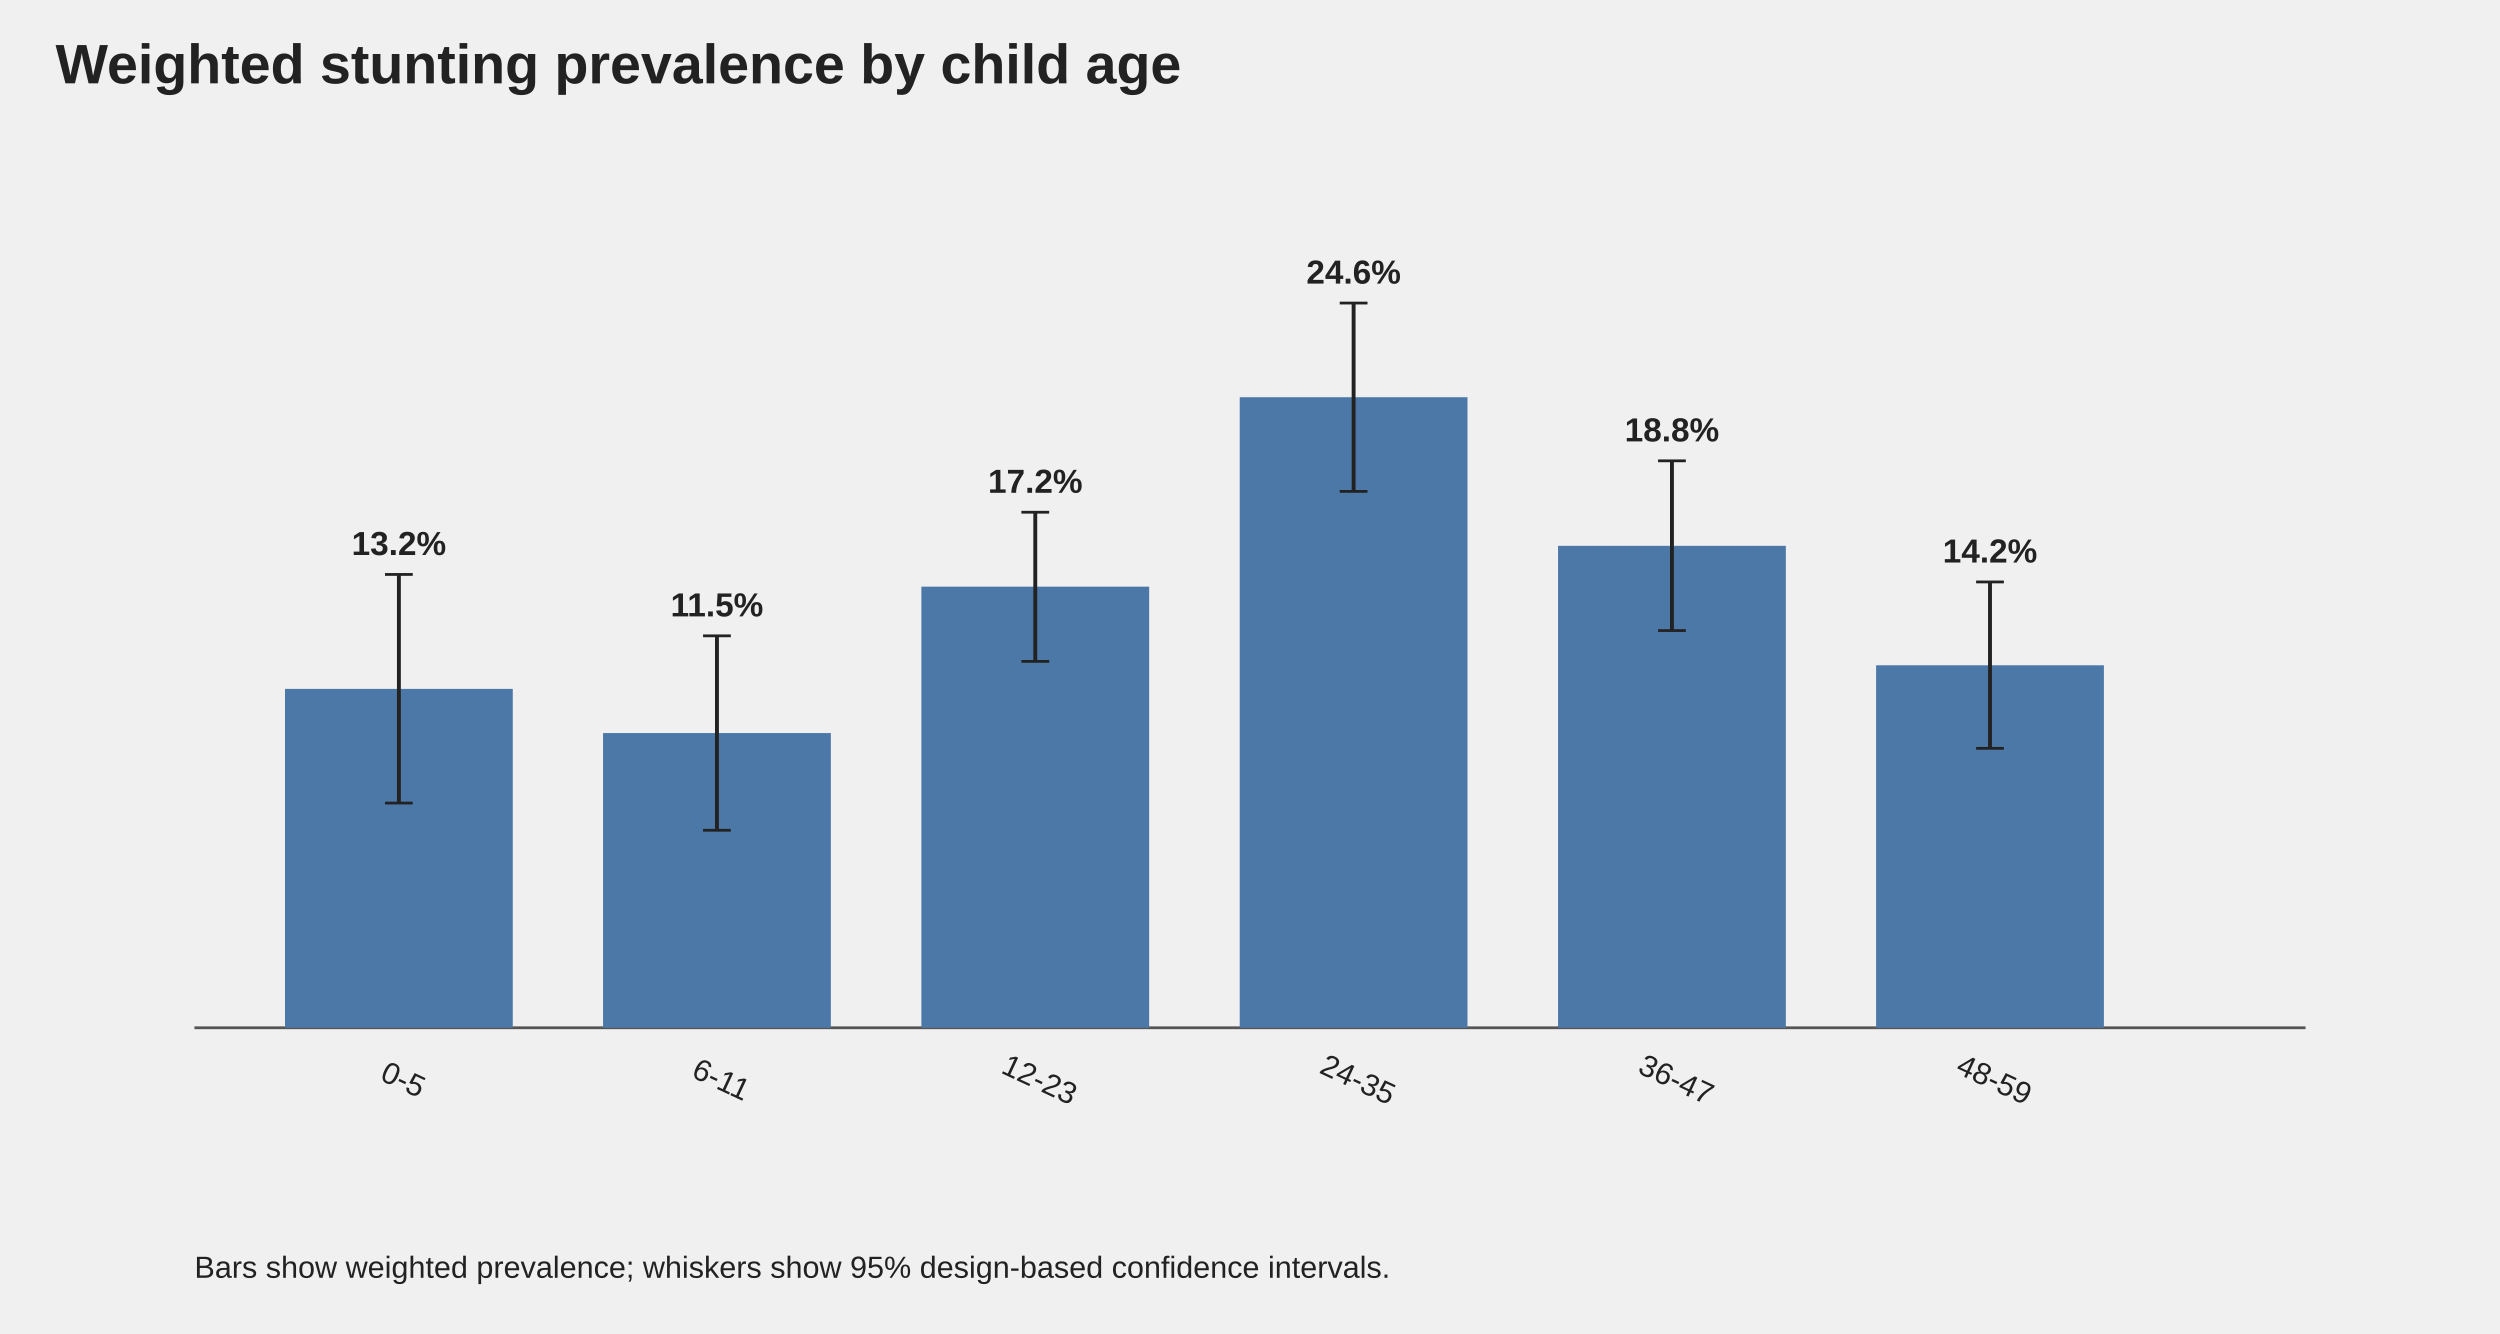
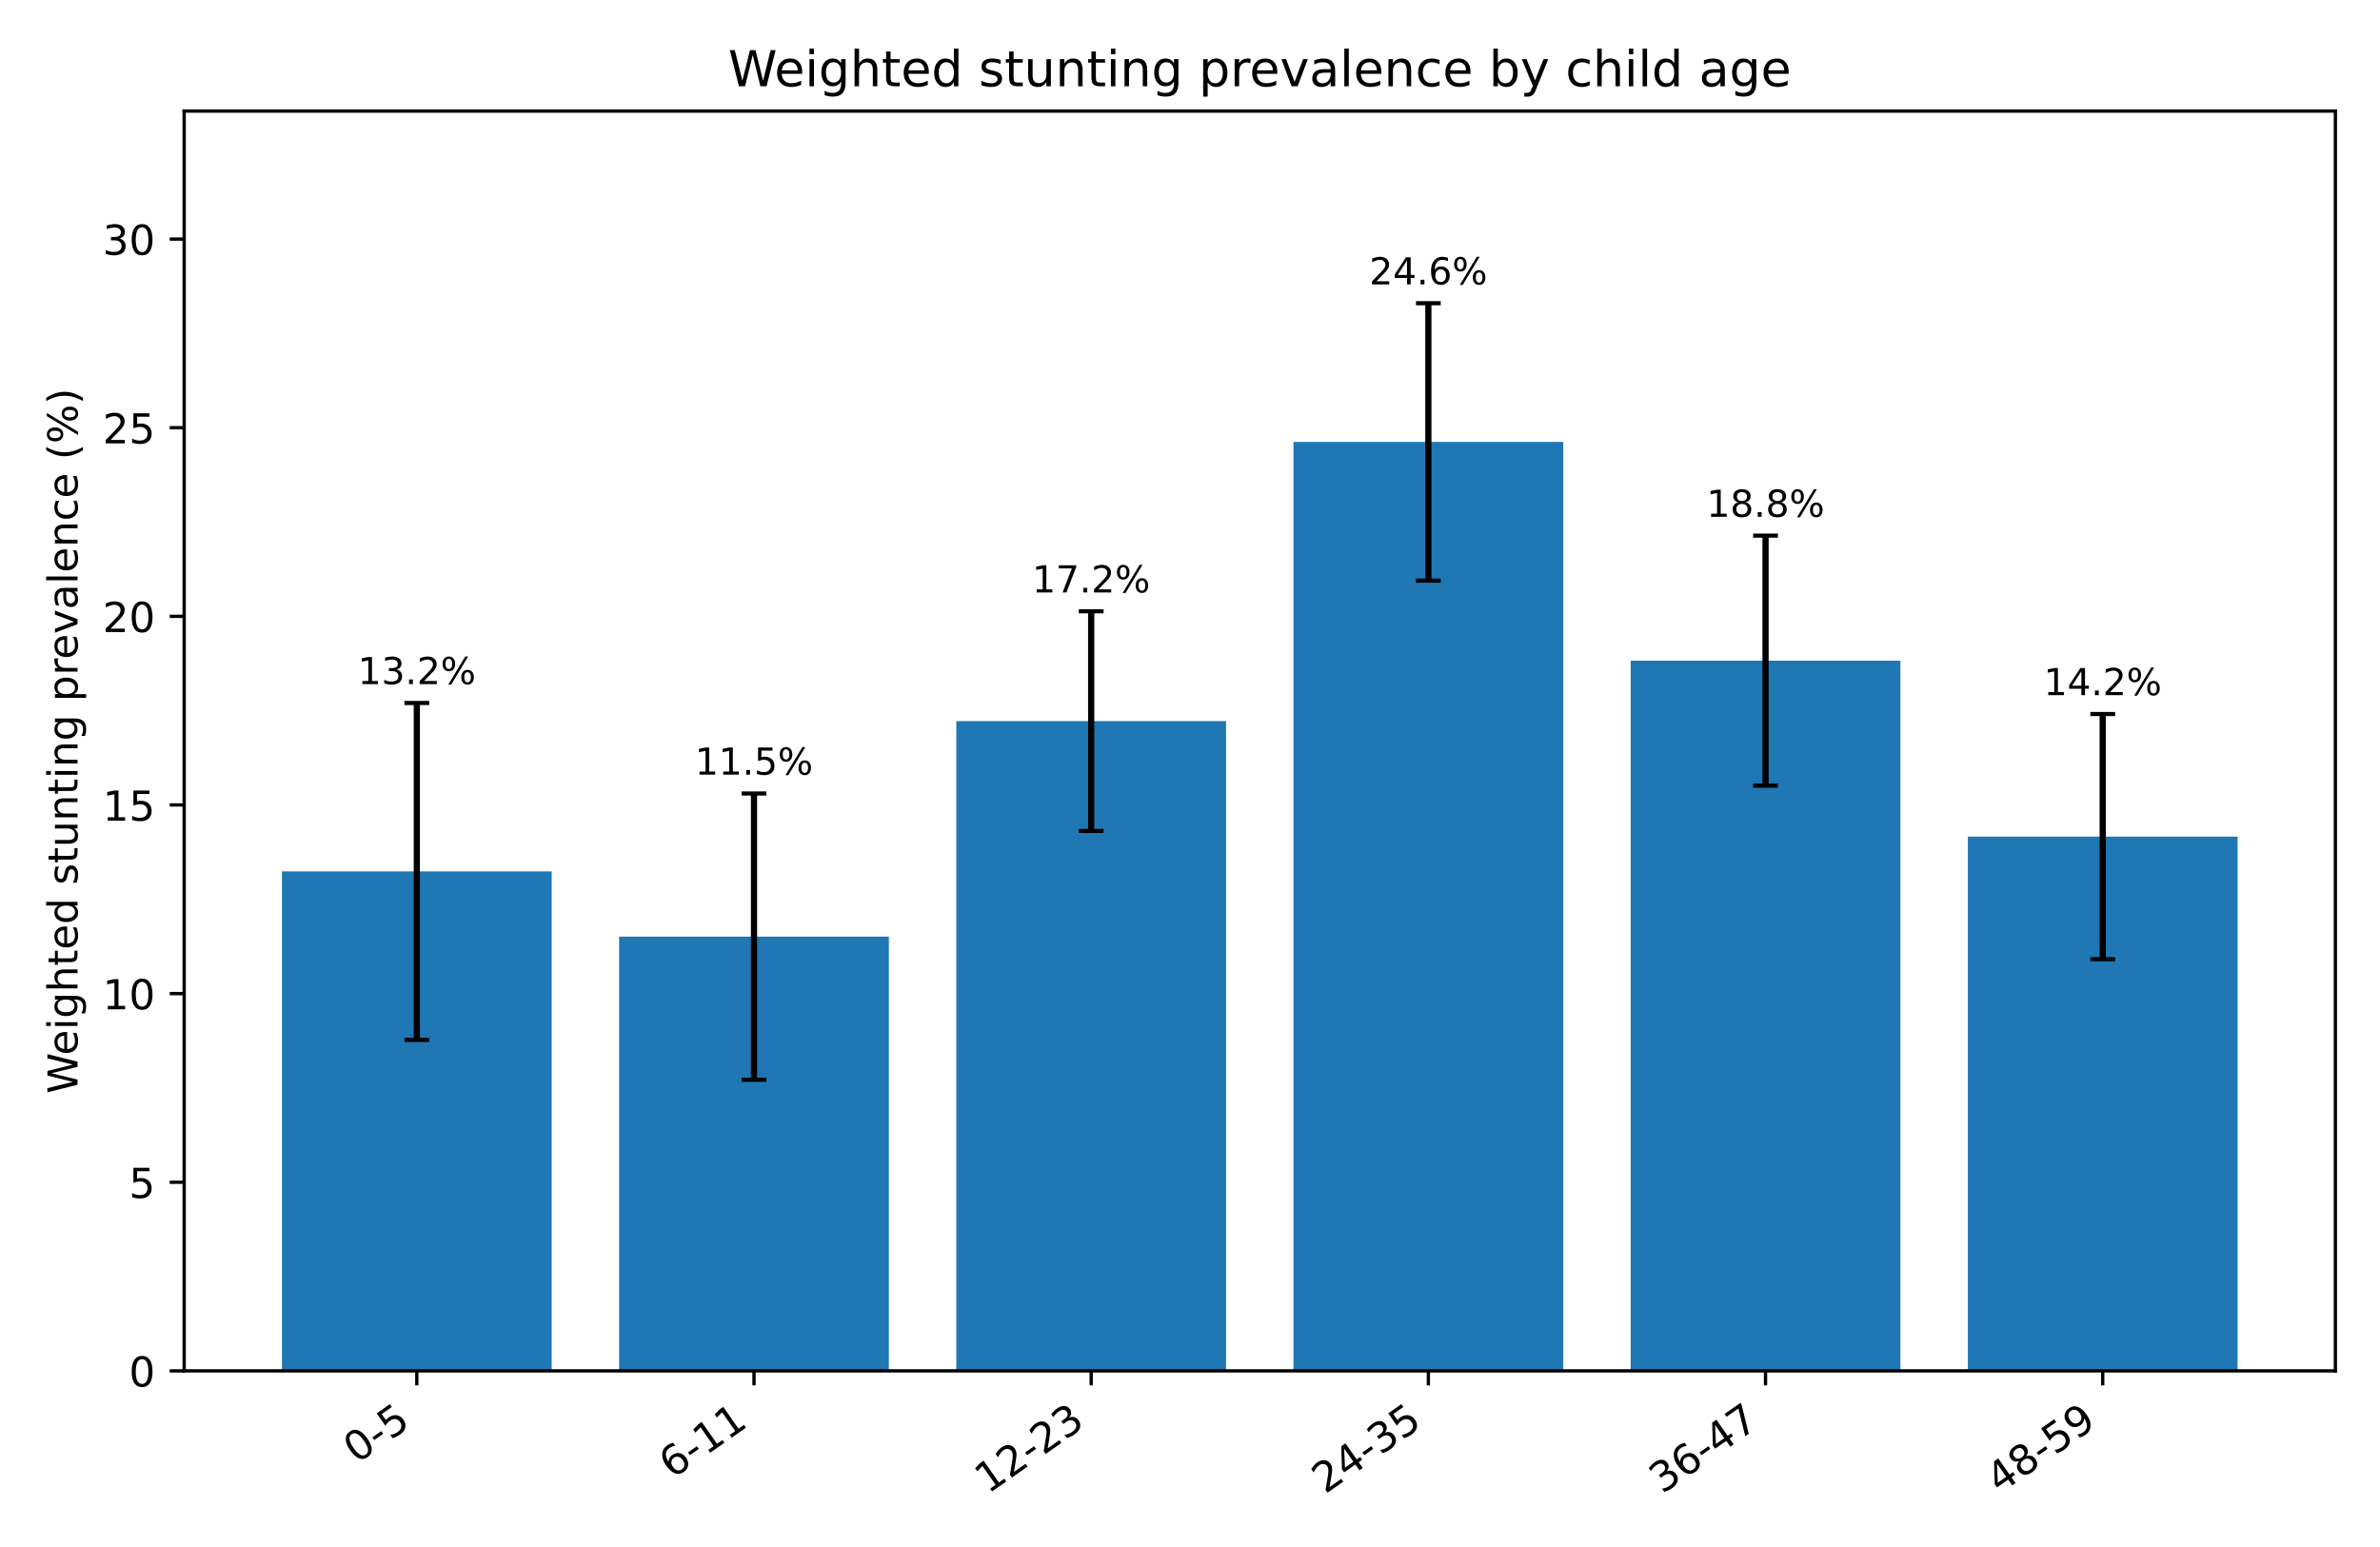
- <svg xmlns="http://www.w3.org/2000/svg" width="900" height="480" viewBox="0 0 900 480">
-   <style>text{font-family:Arial,sans-serif;fill:#222}.t{font-size:20px;font-weight:700}.l{font-size:11px}.v{font-size:12px;font-weight:600}</style>
-   <text x="20" y="30" class="t">Weighted stunting prevalence by child age</text>
-   <line x1="70" y1="370" x2="830" y2="370" stroke="#555" />
-   <rect x="102.6" y="248.0" width="82.0" height="122.0" fill="#4C78A8" />
-   <line x1="143.6" y1="289.1" x2="143.6" y2="206.8" stroke="#222" stroke-width="1.4" />
-   <line x1="138.6" y1="289.1" x2="148.6" y2="289.1" stroke="#222" />
-   <line x1="138.6" y1="206.8" x2="148.6" y2="206.8" stroke="#222" />
-   <text x="143.6" y="199.8" text-anchor="middle" class="v">13.2%</text>
-   <text x="143.6" y="392" text-anchor="middle" class="l" transform="rotate(25 143.6 392)">0-5</text>
-   <rect x="217.1" y="263.9" width="82.0" height="106.1" fill="#4C78A8" />
-   <line x1="258.1" y1="298.9" x2="258.1" y2="228.9" stroke="#222" stroke-width="1.4" />
-   <line x1="253.1" y1="298.9" x2="263.1" y2="298.9" stroke="#222" />
-   <line x1="253.1" y1="228.9" x2="263.1" y2="228.9" stroke="#222" />
-   <text x="258.1" y="221.9" text-anchor="middle" class="v">11.5%</text>
-   <text x="258.1" y="392" text-anchor="middle" class="l" transform="rotate(25 258.1 392)">6-11</text>
-   <rect x="331.7" y="211.2" width="82.0" height="158.8" fill="#4C78A8" />
-   <line x1="372.7" y1="238.1" x2="372.7" y2="184.4" stroke="#222" stroke-width="1.4" />
-   <line x1="367.7" y1="238.1" x2="377.7" y2="238.1" stroke="#222" />
-   <line x1="367.7" y1="184.4" x2="377.7" y2="184.4" stroke="#222" />
-   <text x="372.7" y="177.4" text-anchor="middle" class="v">17.2%</text>
-   <text x="372.7" y="392" text-anchor="middle" class="l" transform="rotate(25 372.7 392)">12-23</text>
-   <rect x="446.3" y="143.0" width="82.0" height="227.0" fill="#4C78A8" />
-   <line x1="487.3" y1="176.9" x2="487.3" y2="109.1" stroke="#222" stroke-width="1.4" />
-   <line x1="482.3" y1="176.9" x2="492.3" y2="176.9" stroke="#222" />
-   <line x1="482.3" y1="109.1" x2="492.3" y2="109.1" stroke="#222" />
-   <text x="487.3" y="102.1" text-anchor="middle" class="v">24.6%</text>
-   <text x="487.3" y="392" text-anchor="middle" class="l" transform="rotate(25 487.3 392)">24-35</text>
-   <rect x="560.9" y="196.5" width="82.0" height="173.5" fill="#4C78A8" />
-   <line x1="601.9" y1="227.0" x2="601.9" y2="165.9" stroke="#222" stroke-width="1.4" />
-   <line x1="596.9" y1="227.0" x2="606.9" y2="227.0" stroke="#222" />
-   <line x1="596.9" y1="165.9" x2="606.9" y2="165.9" stroke="#222" />
-   <text x="601.9" y="158.9" text-anchor="middle" class="v">18.8%</text>
-   <text x="601.9" y="392" text-anchor="middle" class="l" transform="rotate(25 601.9 392)">36-47</text>
-   <rect x="675.4" y="239.5" width="82.0" height="130.5" fill="#4C78A8" />
-   <line x1="716.4" y1="269.4" x2="716.4" y2="209.5" stroke="#222" stroke-width="1.4" />
-   <line x1="711.4" y1="269.4" x2="721.4" y2="269.4" stroke="#222" />
-   <line x1="711.4" y1="209.5" x2="721.4" y2="209.5" stroke="#222" />
-   <text x="716.4" y="202.5" text-anchor="middle" class="v">14.2%</text>
-   <text x="716.4" y="392" text-anchor="middle" class="l" transform="rotate(25 716.4 392)">48-59</text>
-   <text x="70" y="460" class="l">Bars show weighted prevalence; whiskers show 95% design-based confidence intervals.</text>
+ <svg xmlns="http://www.w3.org/2000/svg" xmlns:xlink="http://www.w3.org/1999/xlink" width="576pt" height="374.4pt" viewBox="0 0 576 374.4" version="1.1">
+   <defs>
+     <style type="text/css">*{stroke-linejoin: round; stroke-linecap: butt}</style>
+   </defs>
+   <g id="figure_1">
+     <g id="patch_1">
+       <path d="M 0 374.4  L 576 374.4  L 576 0  L 0 0  z " style="fill: #ffffff" />
+     </g>
+     <g id="axes_1">
+       <g id="patch_2">
+         <path d="M 44.57 331.772  L 565.2 331.772  L 565.2 26.88  L 44.57 26.88  z " style="fill: #ffffff" />
+       </g>
+       <g id="patch_3">
+         <path d="M 68.235 331.772  L 133.518 331.772  L 133.518 210.897  L 68.235 210.897  z " clip-path="url(#p3365680d46)" style="fill: #1f77b4" />
+       </g>
+       <g id="patch_4">
+         <path d="M 149.838 331.772  L 215.121 331.772  L 215.121 226.683  L 149.838 226.683  z " clip-path="url(#p3365680d46)" style="fill: #1f77b4" />
+       </g>
+       <g id="patch_5">
+         <path d="M 231.442 331.772  L 296.725 331.772  L 296.725 174.521  L 231.442 174.521  z " clip-path="url(#p3365680d46)" style="fill: #1f77b4" />
+       </g>
+       <g id="patch_6">
+         <path d="M 313.045 331.772  L 378.328 331.772  L 378.328 106.952  L 313.045 106.952  z " clip-path="url(#p3365680d46)" style="fill: #1f77b4" />
+       </g>
+       <g id="patch_7">
+         <path d="M 394.649 331.772  L 459.932 331.772  L 459.932 159.89  L 394.649 159.89  z " clip-path="url(#p3365680d46)" style="fill: #1f77b4" />
+       </g>
+       <g id="patch_8">
+         <path d="M 476.252 331.772  L 541.535 331.772  L 541.535 202.475  L 476.252 202.475  z " clip-path="url(#p3365680d46)" style="fill: #1f77b4" />
+       </g>
+       <g id="matplotlib.axis_1">
+         <g id="xtick_1">
+           <g id="line2d_1">
+             <defs>
+               <path id="m2571a220c2" d="M 0 0  L 0 3.5  " style="stroke: #000000; stroke-width: 0.8" />
+             </defs>
+             <g>
+               <use xlink:href="#m2571a220c2" x="100.876" y="331.772" style="stroke: #000000; stroke-width: 0.8" />
+             </g>
+           </g>
+           <g id="text_1">
+             <g transform="translate(86.30446 354.3647) rotate(-35) scale(0.1 -0.1)">
+               <defs>
+                 <path id="DejaVuSans-30" d="M 2034 4250  Q 1547 4250 1301 3770  Q 1056 3291 1056 2328  Q 1056 1369 1301 889  Q 1547 409 2034 409  Q 2525 409 2770 889  Q 3016 1369 3016 2328  Q 3016 3291 2770 3770  Q 2525 4250 2034 4250  z M 2034 4750  Q 2819 4750 3233 4129  Q 3647 3509 3647 2328  Q 3647 1150 3233 529  Q 2819 -91 2034 -91  Q 1250 -91 836 529  Q 422 1150 422 2328  Q 422 3509 836 4129  Q 1250 4750 2034 4750  z " transform="scale(0.015625)" />
+                 <path id="DejaVuSans-2d" d="M 313 2009  L 1997 2009  L 1997 1497  L 313 1497  L 313 2009  z " transform="scale(0.015625)" />
+                 <path id="DejaVuSans-35" d="M 691 4666  L 3169 4666  L 3169 4134  L 1269 4134  L 1269 2991  Q 1406 3038 1543 3061  Q 1681 3084 1819 3084  Q 2600 3084 3056 2656  Q 3513 2228 3513 1497  Q 3513 744 3044 326  Q 2575 -91 1722 -91  Q 1428 -91 1123 -41  Q 819 9 494 109  L 494 744  Q 775 591 1075 516  Q 1375 441 1709 441  Q 2250 441 2565 725  Q 2881 1009 2881 1497  Q 2881 1984 2565 2268  Q 2250 2553 1709 2553  Q 1456 2553 1204 2497  Q 953 2441 691 2322  L 691 4666  z " transform="scale(0.015625)" />
+               </defs>
+               <use xlink:href="#DejaVuSans-30" />
+               <use xlink:href="#DejaVuSans-2d" transform="translate(63.62305 0)" />
+               <use xlink:href="#DejaVuSans-35" transform="translate(99.70703 0)" />
+             </g>
+           </g>
+         </g>
+         <g id="xtick_2">
+           <g id="line2d_2">
+             <g>
+               <use xlink:href="#m2571a220c2" x="182.48" y="331.772" style="stroke: #000000; stroke-width: 0.8" />
+             </g>
+           </g>
+           <g id="text_2">
+             <g transform="translate(162.6961 358.0141) rotate(-35) scale(0.1 -0.1)">
+               <defs>
+                 <path id="DejaVuSans-36" d="M 2113 2584  Q 1688 2584 1439 2293  Q 1191 2003 1191 1497  Q 1191 994 1439 701  Q 1688 409 2113 409  Q 2538 409 2786 701  Q 3034 994 3034 1497  Q 3034 2003 2786 2293  Q 2538 2584 2113 2584  z M 3366 4563  L 3366 3988  Q 3128 4100 2886 4159  Q 2644 4219 2406 4219  Q 1781 4219 1451 3797  Q 1122 3375 1075 2522  Q 1259 2794 1537 2939  Q 1816 3084 2150 3084  Q 2853 3084 3261 2657  Q 3669 2231 3669 1497  Q 3669 778 3244 343  Q 2819 -91 2113 -91  Q 1303 -91 875 529  Q 447 1150 447 2328  Q 447 3434 972 4092  Q 1497 4750 2381 4750  Q 2619 4750 2861 4703  Q 3103 4656 3366 4563  z " transform="scale(0.015625)" />
+                 <path id="DejaVuSans-31" d="M 794 531  L 1825 531  L 1825 4091  L 703 3866  L 703 4441  L 1819 4666  L 2450 4666  L 2450 531  L 3481 531  L 3481 0  L 794 0  L 794 531  z " transform="scale(0.015625)" />
+               </defs>
+               <use xlink:href="#DejaVuSans-36" />
+               <use xlink:href="#DejaVuSans-2d" transform="translate(63.62305 0)" />
+               <use xlink:href="#DejaVuSans-31" transform="translate(99.70703 0)" />
+               <use xlink:href="#DejaVuSans-31" transform="translate(163.3301 0)" />
+             </g>
+           </g>
+         </g>
+         <g id="xtick_3">
+           <g id="line2d_3">
+             <g>
+               <use xlink:href="#m2571a220c2" x="264.083" y="331.772" style="stroke: #000000; stroke-width: 0.8" />
+             </g>
+           </g>
+           <g id="text_3">
+             <g transform="translate(239.0876 361.6635) rotate(-35) scale(0.1 -0.1)">
+               <defs>
+                 <path id="DejaVuSans-32" d="M 1228 531  L 3431 531  L 3431 0  L 469 0  L 469 531  Q 828 903 1448 1529  Q 2069 2156 2228 2338  Q 2531 2678 2651 2914  Q 2772 3150 2772 3378  Q 2772 3750 2511 3984  Q 2250 4219 1831 4219  Q 1534 4219 1204 4116  Q 875 4013 500 3803  L 500 4441  Q 881 4594 1212 4672  Q 1544 4750 1819 4750  Q 2544 4750 2975 4387  Q 3406 4025 3406 3419  Q 3406 3131 3298 2873  Q 3191 2616 2906 2266  Q 2828 2175 2409 1742  Q 1991 1309 1228 531  z " transform="scale(0.015625)" />
+                 <path id="DejaVuSans-33" d="M 2597 2516  Q 3050 2419 3304 2112  Q 3559 1806 3559 1356  Q 3559 666 3084 287  Q 2609 -91 1734 -91  Q 1441 -91 1130 -33  Q 819 25 488 141  L 488 750  Q 750 597 1062 519  Q 1375 441 1716 441  Q 2309 441 2620 675  Q 2931 909 2931 1356  Q 2931 1769 2642 2001  Q 2353 2234 1838 2234  L 1294 2234  L 1294 2753  L 1863 2753  Q 2328 2753 2575 2939  Q 2822 3125 2822 3475  Q 2822 3834 2567 4026  Q 2313 4219 1838 4219  Q 1578 4219 1281 4162  Q 984 4106 628 3988  L 628 4550  Q 988 4650 1302 4700  Q 1616 4750 1894 4750  Q 2613 4750 3031 4423  Q 3450 4097 3450 3541  Q 3450 3153 3228 2886  Q 3006 2619 2597 2516  z " transform="scale(0.015625)" />
+               </defs>
+               <use xlink:href="#DejaVuSans-31" />
+               <use xlink:href="#DejaVuSans-32" transform="translate(63.62305 0)" />
+               <use xlink:href="#DejaVuSans-2d" transform="translate(127.2461 0)" />
+               <use xlink:href="#DejaVuSans-32" transform="translate(163.3301 0)" />
+               <use xlink:href="#DejaVuSans-33" transform="translate(226.9531 0)" />
+             </g>
+           </g>
+         </g>
+         <g id="xtick_4">
+           <g id="line2d_4">
+             <g>
+               <use xlink:href="#m2571a220c2" x="345.687" y="331.772" style="stroke: #000000; stroke-width: 0.8" />
+             </g>
+           </g>
+           <g id="text_4">
+             <g transform="translate(320.6911 361.6635) rotate(-35) scale(0.1 -0.1)">
+               <defs>
+                 <path id="DejaVuSans-34" d="M 2419 4116  L 825 1625  L 2419 1625  L 2419 4116  z M 2253 4666  L 3047 4666  L 3047 1625  L 3713 1625  L 3713 1100  L 3047 1100  L 3047 0  L 2419 0  L 2419 1100  L 313 1100  L 313 1709  L 2253 4666  z " transform="scale(0.015625)" />
+               </defs>
+               <use xlink:href="#DejaVuSans-32" />
+               <use xlink:href="#DejaVuSans-34" transform="translate(63.62305 0)" />
+               <use xlink:href="#DejaVuSans-2d" transform="translate(127.2461 0)" />
+               <use xlink:href="#DejaVuSans-33" transform="translate(163.3301 0)" />
+               <use xlink:href="#DejaVuSans-35" transform="translate(226.9531 0)" />
+             </g>
+           </g>
+         </g>
+         <g id="xtick_5">
+           <g id="line2d_5">
+             <g>
+               <use xlink:href="#m2571a220c2" x="427.29" y="331.772" style="stroke: #000000; stroke-width: 0.8" />
+             </g>
+           </g>
+           <g id="text_5">
+             <g transform="translate(402.2945 361.6635) rotate(-35) scale(0.1 -0.1)">
+               <defs>
+                 <path id="DejaVuSans-37" d="M 525 4666  L 3525 4666  L 3525 4397  L 1831 0  L 1172 0  L 2766 4134  L 525 4134  L 525 4666  z " transform="scale(0.015625)" />
+               </defs>
+               <use xlink:href="#DejaVuSans-33" />
+               <use xlink:href="#DejaVuSans-36" transform="translate(63.62305 0)" />
+               <use xlink:href="#DejaVuSans-2d" transform="translate(127.2461 0)" />
+               <use xlink:href="#DejaVuSans-34" transform="translate(163.3301 0)" />
+               <use xlink:href="#DejaVuSans-37" transform="translate(226.9531 0)" />
+             </g>
+           </g>
+         </g>
+         <g id="xtick_6">
+           <g id="line2d_6">
+             <g>
+               <use xlink:href="#m2571a220c2" x="508.894" y="331.772" style="stroke: #000000; stroke-width: 0.8" />
+             </g>
+           </g>
+           <g id="text_6">
+             <g transform="translate(483.898 361.6635) rotate(-35) scale(0.1 -0.1)">
+               <defs>
+                 <path id="DejaVuSans-38" d="M 2034 2216  Q 1584 2216 1326 1975  Q 1069 1734 1069 1313  Q 1069 891 1326 650  Q 1584 409 2034 409  Q 2484 409 2743 651  Q 3003 894 3003 1313  Q 3003 1734 2745 1975  Q 2488 2216 2034 2216  z M 1403 2484  Q 997 2584 770 2862  Q 544 3141 544 3541  Q 544 4100 942 4425  Q 1341 4750 2034 4750  Q 2731 4750 3128 4425  Q 3525 4100 3525 3541  Q 3525 3141 3298 2862  Q 3072 2584 2669 2484  Q 3125 2378 3379 2068  Q 3634 1759 3634 1313  Q 3634 634 3220 271  Q 2806 -91 2034 -91  Q 1263 -91 848 271  Q 434 634 434 1313  Q 434 1759 690 2068  Q 947 2378 1403 2484  z M 1172 3481  Q 1172 3119 1398 2916  Q 1625 2713 2034 2713  Q 2441 2713 2670 2916  Q 2900 3119 2900 3481  Q 2900 3844 2670 4047  Q 2441 4250 2034 4250  Q 1625 4250 1398 4047  Q 1172 3844 1172 3481  z " transform="scale(0.015625)" />
+                 <path id="DejaVuSans-39" d="M 703 97  L 703 672  Q 941 559 1184 500  Q 1428 441 1663 441  Q 2288 441 2617 861  Q 2947 1281 2994 2138  Q 2813 1869 2534 1725  Q 2256 1581 1919 1581  Q 1219 1581 811 2004  Q 403 2428 403 3163  Q 403 3881 828 4315  Q 1253 4750 1959 4750  Q 2769 4750 3195 4129  Q 3622 3509 3622 2328  Q 3622 1225 3098 567  Q 2575 -91 1691 -91  Q 1453 -91 1209 -44  Q 966 3 703 97  z M 1959 2075  Q 2384 2075 2632 2365  Q 2881 2656 2881 3163  Q 2881 3666 2632 3958  Q 2384 4250 1959 4250  Q 1534 4250 1286 3958  Q 1038 3666 1038 3163  Q 1038 2656 1286 2365  Q 1534 2075 1959 2075  z " transform="scale(0.015625)" />
+               </defs>
+               <use xlink:href="#DejaVuSans-34" />
+               <use xlink:href="#DejaVuSans-38" transform="translate(63.62305 0)" />
+               <use xlink:href="#DejaVuSans-2d" transform="translate(127.2461 0)" />
+               <use xlink:href="#DejaVuSans-35" transform="translate(163.3301 0)" />
+               <use xlink:href="#DejaVuSans-39" transform="translate(226.9531 0)" />
+             </g>
+           </g>
+         </g>
+       </g>
+       <g id="matplotlib.axis_2">
+         <g id="ytick_1">
+           <g id="line2d_7">
+             <defs>
+               <path id="m5bd4060af0" d="M 0 0  L -3.5 0  " style="stroke: #000000; stroke-width: 0.8" />
+             </defs>
+             <g>
+               <use xlink:href="#m5bd4060af0" x="44.57" y="331.772" style="stroke: #000000; stroke-width: 0.8" />
+             </g>
+           </g>
+           <g id="text_7">
+             <g transform="translate(31.2075 335.5715) scale(0.1 -0.1)">
+               <use xlink:href="#DejaVuSans-30" />
+             </g>
+           </g>
+         </g>
+         <g id="ytick_2">
+           <g id="line2d_8">
+             <g>
+               <use xlink:href="#m5bd4060af0" x="44.57" y="286.12" style="stroke: #000000; stroke-width: 0.8" />
+             </g>
+           </g>
+           <g id="text_8">
+             <g transform="translate(31.2075 289.9196) scale(0.1 -0.1)">
+               <use xlink:href="#DejaVuSans-35" />
+             </g>
+           </g>
+         </g>
+         <g id="ytick_3">
+           <g id="line2d_9">
+             <g>
+               <use xlink:href="#m5bd4060af0" x="44.57" y="240.468" style="stroke: #000000; stroke-width: 0.8" />
+             </g>
+           </g>
+           <g id="text_9">
+             <g transform="translate(24.845 244.2676) scale(0.1 -0.1)">
+               <use xlink:href="#DejaVuSans-31" />
+               <use xlink:href="#DejaVuSans-30" transform="translate(63.62305 0)" />
+             </g>
+           </g>
+         </g>
+         <g id="ytick_4">
+           <g id="line2d_10">
+             <g>
+               <use xlink:href="#m5bd4060af0" x="44.57" y="194.816" style="stroke: #000000; stroke-width: 0.8" />
+             </g>
+           </g>
+           <g id="text_10">
+             <g transform="translate(24.845 198.6156) scale(0.1 -0.1)">
+               <use xlink:href="#DejaVuSans-31" />
+               <use xlink:href="#DejaVuSans-35" transform="translate(63.62305 0)" />
+             </g>
+           </g>
+         </g>
+         <g id="ytick_5">
+           <g id="line2d_11">
+             <g>
+               <use xlink:href="#m5bd4060af0" x="44.57" y="149.164" style="stroke: #000000; stroke-width: 0.8" />
+             </g>
+           </g>
+           <g id="text_11">
+             <g transform="translate(24.845 152.9636) scale(0.1 -0.1)">
+               <use xlink:href="#DejaVuSans-32" />
+               <use xlink:href="#DejaVuSans-30" transform="translate(63.62305 0)" />
+             </g>
+           </g>
+         </g>
+         <g id="ytick_6">
+           <g id="line2d_12">
+             <g>
+               <use xlink:href="#m5bd4060af0" x="44.57" y="103.512" style="stroke: #000000; stroke-width: 0.8" />
+             </g>
+           </g>
+           <g id="text_12">
+             <g transform="translate(24.845 107.3116) scale(0.1 -0.1)">
+               <use xlink:href="#DejaVuSans-32" />
+               <use xlink:href="#DejaVuSans-35" transform="translate(63.62305 0)" />
+             </g>
+           </g>
+         </g>
+         <g id="ytick_7">
+           <g id="line2d_13">
+             <g>
+               <use xlink:href="#m5bd4060af0" x="44.57" y="57.86" style="stroke: #000000; stroke-width: 0.8" />
+             </g>
+           </g>
+           <g id="text_13">
+             <g transform="translate(24.845 61.65961) scale(0.1 -0.1)">
+               <use xlink:href="#DejaVuSans-33" />
+               <use xlink:href="#DejaVuSans-30" transform="translate(63.62305 0)" />
+             </g>
+           </g>
+         </g>
+         <g id="text_14">
+           <g transform="translate(18.76531 264.6871) rotate(-90) scale(0.1 -0.1)">
+             <defs>
+               <path id="DejaVuSans-57" d="M 213 4666  L 850 4666  L 1831 722  L 2809 4666  L 3519 4666  L 4500 722  L 5478 4666  L 6119 4666  L 4947 0  L 4153 0  L 3169 4050  L 2175 0  L 1381 0  L 213 4666  z " transform="scale(0.015625)" />
+               <path id="DejaVuSans-65" d="M 3597 1894  L 3597 1613  L 953 1613  Q 991 1019 1311 708  Q 1631 397 2203 397  Q 2534 397 2845 478  Q 3156 559 3463 722  L 3463 178  Q 3153 47 2828 -22  Q 2503 -91 2169 -91  Q 1331 -91 842 396  Q 353 884 353 1716  Q 353 2575 817 3079  Q 1281 3584 2069 3584  Q 2775 3584 3186 3129  Q 3597 2675 3597 1894  z M 3022 2063  Q 3016 2534 2758 2815  Q 2500 3097 2075 3097  Q 1594 3097 1305 2825  Q 1016 2553 972 2059  L 3022 2063  z " transform="scale(0.015625)" />
+               <path id="DejaVuSans-69" d="M 603 3500  L 1178 3500  L 1178 0  L 603 0  L 603 3500  z M 603 4863  L 1178 4863  L 1178 4134  L 603 4134  L 603 4863  z " transform="scale(0.015625)" />
+               <path id="DejaVuSans-67" d="M 2906 1791  Q 2906 2416 2648 2759  Q 2391 3103 1925 3103  Q 1463 3103 1205 2759  Q 947 2416 947 1791  Q 947 1169 1205 825  Q 1463 481 1925 481  Q 2391 481 2648 825  Q 2906 1169 2906 1791  z M 3481 434  Q 3481 -459 3084 -895  Q 2688 -1331 1869 -1331  Q 1566 -1331 1297 -1286  Q 1028 -1241 775 -1147  L 775 -588  Q 1028 -725 1275 -790  Q 1522 -856 1778 -856  Q 2344 -856 2625 -561  Q 2906 -266 2906 331  L 2906 616  Q 2728 306 2450 153  Q 2172 0 1784 0  Q 1141 0 747 490  Q 353 981 353 1791  Q 353 2603 747 3093  Q 1141 3584 1784 3584  Q 2172 3584 2450 3431  Q 2728 3278 2906 2969  L 2906 3500  L 3481 3500  L 3481 434  z " transform="scale(0.015625)" />
+               <path id="DejaVuSans-68" d="M 3513 2113  L 3513 0  L 2938 0  L 2938 2094  Q 2938 2591 2744 2837  Q 2550 3084 2163 3084  Q 1697 3084 1428 2787  Q 1159 2491 1159 1978  L 1159 0  L 581 0  L 581 4863  L 1159 4863  L 1159 2956  Q 1366 3272 1645 3428  Q 1925 3584 2291 3584  Q 2894 3584 3203 3211  Q 3513 2838 3513 2113  z " transform="scale(0.015625)" />
+               <path id="DejaVuSans-74" d="M 1172 4494  L 1172 3500  L 2356 3500  L 2356 3053  L 1172 3053  L 1172 1153  Q 1172 725 1289 603  Q 1406 481 1766 481  L 2356 481  L 2356 0  L 1766 0  Q 1100 0 847 248  Q 594 497 594 1153  L 594 3053  L 172 3053  L 172 3500  L 594 3500  L 594 4494  L 1172 4494  z " transform="scale(0.015625)" />
+               <path id="DejaVuSans-64" d="M 2906 2969  L 2906 4863  L 3481 4863  L 3481 0  L 2906 0  L 2906 525  Q 2725 213 2448 61  Q 2172 -91 1784 -91  Q 1150 -91 751 415  Q 353 922 353 1747  Q 353 2572 751 3078  Q 1150 3584 1784 3584  Q 2172 3584 2448 3432  Q 2725 3281 2906 2969  z M 947 1747  Q 947 1113 1208 752  Q 1469 391 1925 391  Q 2381 391 2643 752  Q 2906 1113 2906 1747  Q 2906 2381 2643 2742  Q 2381 3103 1925 3103  Q 1469 3103 1208 2742  Q 947 2381 947 1747  z " transform="scale(0.015625)" />
+               <path id="DejaVuSans-20" transform="scale(0.015625)" />
+               <path id="DejaVuSans-73" d="M 2834 3397  L 2834 2853  Q 2591 2978 2328 3040  Q 2066 3103 1784 3103  Q 1356 3103 1142 2972  Q 928 2841 928 2578  Q 928 2378 1081 2264  Q 1234 2150 1697 2047  L 1894 2003  Q 2506 1872 2764 1633  Q 3022 1394 3022 966  Q 3022 478 2636 193  Q 2250 -91 1575 -91  Q 1294 -91 989 -36  Q 684 19 347 128  L 347 722  Q 666 556 975 473  Q 1284 391 1588 391  Q 1994 391 2212 530  Q 2431 669 2431 922  Q 2431 1156 2273 1281  Q 2116 1406 1581 1522  L 1381 1569  Q 847 1681 609 1914  Q 372 2147 372 2553  Q 372 3047 722 3315  Q 1072 3584 1716 3584  Q 2034 3584 2315 3537  Q 2597 3491 2834 3397  z " transform="scale(0.015625)" />
+               <path id="DejaVuSans-75" d="M 544 1381  L 544 3500  L 1119 3500  L 1119 1403  Q 1119 906 1312 657  Q 1506 409 1894 409  Q 2359 409 2629 706  Q 2900 1003 2900 1516  L 2900 3500  L 3475 3500  L 3475 0  L 2900 0  L 2900 538  Q 2691 219 2414 64  Q 2138 -91 1772 -91  Q 1169 -91 856 284  Q 544 659 544 1381  z M 1991 3584  L 1991 3584  z " transform="scale(0.015625)" />
+               <path id="DejaVuSans-6e" d="M 3513 2113  L 3513 0  L 2938 0  L 2938 2094  Q 2938 2591 2744 2837  Q 2550 3084 2163 3084  Q 1697 3084 1428 2787  Q 1159 2491 1159 1978  L 1159 0  L 581 0  L 581 3500  L 1159 3500  L 1159 2956  Q 1366 3272 1645 3428  Q 1925 3584 2291 3584  Q 2894 3584 3203 3211  Q 3513 2838 3513 2113  z " transform="scale(0.015625)" />
+               <path id="DejaVuSans-70" d="M 1159 525  L 1159 -1331  L 581 -1331  L 581 3500  L 1159 3500  L 1159 2969  Q 1341 3281 1617 3432  Q 1894 3584 2278 3584  Q 2916 3584 3314 3078  Q 3713 2572 3713 1747  Q 3713 922 3314 415  Q 2916 -91 2278 -91  Q 1894 -91 1617 61  Q 1341 213 1159 525  z M 3116 1747  Q 3116 2381 2855 2742  Q 2594 3103 2138 3103  Q 1681 3103 1420 2742  Q 1159 2381 1159 1747  Q 1159 1113 1420 752  Q 1681 391 2138 391  Q 2594 391 2855 752  Q 3116 1113 3116 1747  z " transform="scale(0.015625)" />
+               <path id="DejaVuSans-72" d="M 2631 2963  Q 2534 3019 2420 3045  Q 2306 3072 2169 3072  Q 1681 3072 1420 2755  Q 1159 2438 1159 1844  L 1159 0  L 581 0  L 581 3500  L 1159 3500  L 1159 2956  Q 1341 3275 1631 3429  Q 1922 3584 2338 3584  Q 2397 3584 2469 3576  Q 2541 3569 2628 3553  L 2631 2963  z " transform="scale(0.015625)" />
+               <path id="DejaVuSans-76" d="M 191 3500  L 800 3500  L 1894 563  L 2988 3500  L 3597 3500  L 2284 0  L 1503 0  L 191 3500  z " transform="scale(0.015625)" />
+               <path id="DejaVuSans-61" d="M 2194 1759  Q 1497 1759 1228 1600  Q 959 1441 959 1056  Q 959 750 1161 570  Q 1363 391 1709 391  Q 2188 391 2477 730  Q 2766 1069 2766 1631  L 2766 1759  L 2194 1759  z M 3341 1997  L 3341 0  L 2766 0  L 2766 531  Q 2569 213 2275 61  Q 1981 -91 1556 -91  Q 1019 -91 701 211  Q 384 513 384 1019  Q 384 1609 779 1909  Q 1175 2209 1959 2209  L 2766 2209  L 2766 2266  Q 2766 2663 2505 2880  Q 2244 3097 1772 3097  Q 1472 3097 1187 3025  Q 903 2953 641 2809  L 641 3341  Q 956 3463 1253 3523  Q 1550 3584 1831 3584  Q 2591 3584 2966 3190  Q 3341 2797 3341 1997  z " transform="scale(0.015625)" />
+               <path id="DejaVuSans-6c" d="M 603 4863  L 1178 4863  L 1178 0  L 603 0  L 603 4863  z " transform="scale(0.015625)" />
+               <path id="DejaVuSans-63" d="M 3122 3366  L 3122 2828  Q 2878 2963 2633 3030  Q 2388 3097 2138 3097  Q 1578 3097 1268 2742  Q 959 2388 959 1747  Q 959 1106 1268 751  Q 1578 397 2138 397  Q 2388 397 2633 464  Q 2878 531 3122 666  L 3122 134  Q 2881 22 2623 -34  Q 2366 -91 2075 -91  Q 1284 -91 818 406  Q 353 903 353 1747  Q 353 2603 823 3093  Q 1294 3584 2113 3584  Q 2378 3584 2631 3529  Q 2884 3475 3122 3366  z " transform="scale(0.015625)" />
+               <path id="DejaVuSans-28" d="M 1984 4856  Q 1566 4138 1362 3434  Q 1159 2731 1159 2009  Q 1159 1288 1364 580  Q 1569 -128 1984 -844  L 1484 -844  Q 1016 -109 783 600  Q 550 1309 550 2009  Q 550 2706 781 3412  Q 1013 4119 1484 4856  L 1984 4856  z " transform="scale(0.015625)" />
+               <path id="DejaVuSans-25" d="M 4653 2053  Q 4381 2053 4226 1822  Q 4072 1591 4072 1178  Q 4072 772 4226 539  Q 4381 306 4653 306  Q 4919 306 5073 539  Q 5228 772 5228 1178  Q 5228 1588 5073 1820  Q 4919 2053 4653 2053  z M 4653 2450  Q 5147 2450 5437 2106  Q 5728 1763 5728 1178  Q 5728 594 5436 251  Q 5144 -91 4653 -91  Q 4153 -91 3862 251  Q 3572 594 3572 1178  Q 3572 1766 3864 2108  Q 4156 2450 4653 2450  z M 1428 4353  Q 1159 4353 1004 4120  Q 850 3888 850 3481  Q 850 3069 1003 2837  Q 1156 2606 1428 2606  Q 1700 2606 1854 2837  Q 2009 3069 2009 3481  Q 2009 3884 1853 4118  Q 1697 4353 1428 4353  z M 4250 4750  L 4750 4750  L 1831 -91  L 1331 -91  L 4250 4750  z M 1428 4750  Q 1922 4750 2215 4408  Q 2509 4066 2509 3481  Q 2509 2891 2217 2550  Q 1925 2209 1428 2209  Q 931 2209 642 2551  Q 353 2894 353 3481  Q 353 4063 643 4406  Q 934 4750 1428 4750  z " transform="scale(0.015625)" />
+               <path id="DejaVuSans-29" d="M 513 4856  L 1013 4856  Q 1481 4119 1714 3412  Q 1947 2706 1947 2009  Q 1947 1309 1714 600  Q 1481 -109 1013 -844  L 513 -844  Q 928 -128 1133 580  Q 1338 1288 1338 2009  Q 1338 2731 1133 3434  Q 928 4138 513 4856  z " transform="scale(0.015625)" />
+             </defs>
+             <use xlink:href="#DejaVuSans-57" />
+             <use xlink:href="#DejaVuSans-65" transform="translate(93.00195 0)" />
+             <use xlink:href="#DejaVuSans-69" transform="translate(154.5254 0)" />
+             <use xlink:href="#DejaVuSans-67" transform="translate(182.3086 0)" />
+             <use xlink:href="#DejaVuSans-68" transform="translate(245.7852 0)" />
+             <use xlink:href="#DejaVuSans-74" transform="translate(309.1641 0)" />
+             <use xlink:href="#DejaVuSans-65" transform="translate(348.373 0)" />
+             <use xlink:href="#DejaVuSans-64" transform="translate(409.8965 0)" />
+             <use xlink:href="#DejaVuSans-20" transform="translate(473.373 0)" />
+             <use xlink:href="#DejaVuSans-73" transform="translate(505.1602 0)" />
+             <use xlink:href="#DejaVuSans-74" transform="translate(557.2598 0)" />
+             <use xlink:href="#DejaVuSans-75" transform="translate(596.4688 0)" />
+             <use xlink:href="#DejaVuSans-6e" transform="translate(659.8477 0)" />
+             <use xlink:href="#DejaVuSans-74" transform="translate(723.2266 0)" />
+             <use xlink:href="#DejaVuSans-69" transform="translate(762.4355 0)" />
+             <use xlink:href="#DejaVuSans-6e" transform="translate(790.2188 0)" />
+             <use xlink:href="#DejaVuSans-67" transform="translate(853.5977 0)" />
+             <use xlink:href="#DejaVuSans-20" transform="translate(917.0742 0)" />
+             <use xlink:href="#DejaVuSans-70" transform="translate(948.8613 0)" />
+             <use xlink:href="#DejaVuSans-72" transform="translate(1012.338 0)" />
+             <use xlink:href="#DejaVuSans-65" transform="translate(1051.201 0)" />
+             <use xlink:href="#DejaVuSans-76" transform="translate(1112.725 0)" />
+             <use xlink:href="#DejaVuSans-61" transform="translate(1171.904 0)" />
+             <use xlink:href="#DejaVuSans-6c" transform="translate(1233.184 0)" />
+             <use xlink:href="#DejaVuSans-65" transform="translate(1260.967 0)" />
+             <use xlink:href="#DejaVuSans-6e" transform="translate(1322.49 0)" />
+             <use xlink:href="#DejaVuSans-63" transform="translate(1385.869 0)" />
+             <use xlink:href="#DejaVuSans-65" transform="translate(1440.85 0)" />
+             <use xlink:href="#DejaVuSans-20" transform="translate(1502.373 0)" />
+             <use xlink:href="#DejaVuSans-28" transform="translate(1534.16 0)" />
+             <use xlink:href="#DejaVuSans-25" transform="translate(1573.174 0)" />
+             <use xlink:href="#DejaVuSans-29" transform="translate(1668.193 0)" />
+           </g>
+         </g>
+       </g>
+       <g id="LineCollection_1">
+         <path d="M 100.876 251.666  L 100.876 170.129  " clip-path="url(#p3365680d46)" style="fill: none; stroke: #000000; stroke-width: 1.5" />
+         <path d="M 182.48 261.325  L 182.48 192.04  " clip-path="url(#p3365680d46)" style="fill: none; stroke: #000000; stroke-width: 1.5" />
+         <path d="M 264.083 201.098  L 264.083 147.944  " clip-path="url(#p3365680d46)" style="fill: none; stroke: #000000; stroke-width: 1.5" />
+         <path d="M 345.687 140.515  L 345.687 73.389  " clip-path="url(#p3365680d46)" style="fill: none; stroke: #000000; stroke-width: 1.5" />
+         <path d="M 427.29 190.142  L 427.29 129.637  " clip-path="url(#p3365680d46)" style="fill: none; stroke: #000000; stroke-width: 1.5" />
+         <path d="M 508.894 232.147  L 508.894 172.804  " clip-path="url(#p3365680d46)" style="fill: none; stroke: #000000; stroke-width: 1.5" />
+       </g>
+       <g id="line2d_14">
+         <defs>
+           <path id="m1522ed952d" d="M 3 0  L -3 -0  " style="stroke: #000000" />
+         </defs>
+         <g clip-path="url(#p3365680d46)">
+           <use xlink:href="#m1522ed952d" x="100.876" y="251.666" style="fill: #1f77b4; stroke: #000000" />
+           <use xlink:href="#m1522ed952d" x="182.48" y="261.325" style="fill: #1f77b4; stroke: #000000" />
+           <use xlink:href="#m1522ed952d" x="264.083" y="201.098" style="fill: #1f77b4; stroke: #000000" />
+           <use xlink:href="#m1522ed952d" x="345.687" y="140.515" style="fill: #1f77b4; stroke: #000000" />
+           <use xlink:href="#m1522ed952d" x="427.29" y="190.142" style="fill: #1f77b4; stroke: #000000" />
+           <use xlink:href="#m1522ed952d" x="508.894" y="232.147" style="fill: #1f77b4; stroke: #000000" />
+         </g>
+       </g>
+       <g id="line2d_15">
+         <g clip-path="url(#p3365680d46)">
+           <use xlink:href="#m1522ed952d" x="100.876" y="170.129" style="fill: #1f77b4; stroke: #000000" />
+           <use xlink:href="#m1522ed952d" x="182.48" y="192.04" style="fill: #1f77b4; stroke: #000000" />
+           <use xlink:href="#m1522ed952d" x="264.083" y="147.944" style="fill: #1f77b4; stroke: #000000" />
+           <use xlink:href="#m1522ed952d" x="345.687" y="73.389" style="fill: #1f77b4; stroke: #000000" />
+           <use xlink:href="#m1522ed952d" x="427.29" y="129.637" style="fill: #1f77b4; stroke: #000000" />
+           <use xlink:href="#m1522ed952d" x="508.894" y="172.804" style="fill: #1f77b4; stroke: #000000" />
+         </g>
+       </g>
+       <g id="patch_9">
+         <path d="M 44.57 331.772  L 44.57 26.88  " style="fill: none; stroke: #000000; stroke-width: 0.8; stroke-linejoin: miter; stroke-linecap: square" />
+       </g>
+       <g id="patch_10">
+         <path d="M 565.2 331.772  L 565.2 26.88  " style="fill: none; stroke: #000000; stroke-width: 0.8; stroke-linejoin: miter; stroke-linecap: square" />
+       </g>
+       <g id="patch_11">
+         <path d="M 44.57 331.772  L 565.2 331.772  " style="fill: none; stroke: #000000; stroke-width: 0.8; stroke-linejoin: miter; stroke-linecap: square" />
+       </g>
+       <g id="patch_12">
+         <path d="M 44.57 26.88  L 565.2 26.88  " style="fill: none; stroke: #000000; stroke-width: 0.8; stroke-linejoin: miter; stroke-linecap: square" />
+       </g>
+       <g id="text_15">
+         <g transform="translate(86.58115 165.5635) scale(0.09 -0.09)">
+           <defs>
+             <path id="DejaVuSans-2e" d="M 684 794  L 1344 794  L 1344 0  L 684 0  L 684 794  z " transform="scale(0.015625)" />
+           </defs>
+           <use xlink:href="#DejaVuSans-31" />
+           <use xlink:href="#DejaVuSans-33" transform="translate(63.62305 0)" />
+           <use xlink:href="#DejaVuSans-2e" transform="translate(127.2461 0)" />
+           <use xlink:href="#DejaVuSans-32" transform="translate(159.0332 0)" />
+           <use xlink:href="#DejaVuSans-25" transform="translate(222.6562 0)" />
+         </g>
+       </g>
+       <g id="text_16">
+         <g transform="translate(168.1846 187.4752) scale(0.09 -0.09)">
+           <use xlink:href="#DejaVuSans-31" />
+           <use xlink:href="#DejaVuSans-31" transform="translate(63.62305 0)" />
+           <use xlink:href="#DejaVuSans-2e" transform="translate(127.2461 0)" />
+           <use xlink:href="#DejaVuSans-35" transform="translate(159.0332 0)" />
+           <use xlink:href="#DejaVuSans-25" transform="translate(222.6562 0)" />
+         </g>
+       </g>
+       <g id="text_17">
+         <g transform="translate(249.788 143.3787) scale(0.09 -0.09)">
+           <use xlink:href="#DejaVuSans-31" />
+           <use xlink:href="#DejaVuSans-37" transform="translate(63.62305 0)" />
+           <use xlink:href="#DejaVuSans-2e" transform="translate(127.2461 0)" />
+           <use xlink:href="#DejaVuSans-32" transform="translate(159.0332 0)" />
+           <use xlink:href="#DejaVuSans-25" transform="translate(222.6562 0)" />
+         </g>
+       </g>
+       <g id="text_18">
+         <g transform="translate(331.3915 68.8238) scale(0.09 -0.09)">
+           <use xlink:href="#DejaVuSans-32" />
+           <use xlink:href="#DejaVuSans-34" transform="translate(63.62305 0)" />
+           <use xlink:href="#DejaVuSans-2e" transform="translate(127.2461 0)" />
+           <use xlink:href="#DejaVuSans-36" transform="translate(159.0332 0)" />
+           <use xlink:href="#DejaVuSans-25" transform="translate(222.6562 0)" />
+         </g>
+       </g>
+       <g id="text_19">
+         <g transform="translate(412.9949 125.0721) scale(0.09 -0.09)">
+           <use xlink:href="#DejaVuSans-31" />
+           <use xlink:href="#DejaVuSans-38" transform="translate(63.62305 0)" />
+           <use xlink:href="#DejaVuSans-2e" transform="translate(127.2461 0)" />
+           <use xlink:href="#DejaVuSans-38" transform="translate(159.0332 0)" />
+           <use xlink:href="#DejaVuSans-25" transform="translate(222.6562 0)" />
+         </g>
+       </g>
+       <g id="text_20">
+         <g transform="translate(494.5984 168.2386) scale(0.09 -0.09)">
+           <use xlink:href="#DejaVuSans-31" />
+           <use xlink:href="#DejaVuSans-34" transform="translate(63.62305 0)" />
+           <use xlink:href="#DejaVuSans-2e" transform="translate(127.2461 0)" />
+           <use xlink:href="#DejaVuSans-32" transform="translate(159.0332 0)" />
+           <use xlink:href="#DejaVuSans-25" transform="translate(222.6562 0)" />
+         </g>
+       </g>
+       <g id="text_21">
+         <g transform="translate(176.2384 20.88) scale(0.12 -0.12)">
+           <defs>
+             <path id="DejaVuSans-62" d="M 3116 1747  Q 3116 2381 2855 2742  Q 2594 3103 2138 3103  Q 1681 3103 1420 2742  Q 1159 2381 1159 1747  Q 1159 1113 1420 752  Q 1681 391 2138 391  Q 2594 391 2855 752  Q 3116 1113 3116 1747  z M 1159 2969  Q 1341 3281 1617 3432  Q 1894 3584 2278 3584  Q 2916 3584 3314 3078  Q 3713 2572 3713 1747  Q 3713 922 3314 415  Q 2916 -91 2278 -91  Q 1894 -91 1617 61  Q 1341 213 1159 525  L 1159 0  L 581 0  L 581 4863  L 1159 4863  L 1159 2969  z " transform="scale(0.015625)" />
+             <path id="DejaVuSans-79" d="M 2059 -325  Q 1816 -950 1584 -1140  Q 1353 -1331 966 -1331  L 506 -1331  L 506 -850  L 844 -850  Q 1081 -850 1212 -737  Q 1344 -625 1503 -206  L 1606 56  L 191 3500  L 800 3500  L 1894 763  L 2988 3500  L 3597 3500  L 2059 -325  z " transform="scale(0.015625)" />
+           </defs>
+           <use xlink:href="#DejaVuSans-57" />
+           <use xlink:href="#DejaVuSans-65" transform="translate(93.00195 0)" />
+           <use xlink:href="#DejaVuSans-69" transform="translate(154.5254 0)" />
+           <use xlink:href="#DejaVuSans-67" transform="translate(182.3086 0)" />
+           <use xlink:href="#DejaVuSans-68" transform="translate(245.7852 0)" />
+           <use xlink:href="#DejaVuSans-74" transform="translate(309.1641 0)" />
+           <use xlink:href="#DejaVuSans-65" transform="translate(348.373 0)" />
+           <use xlink:href="#DejaVuSans-64" transform="translate(409.8965 0)" />
+           <use xlink:href="#DejaVuSans-20" transform="translate(473.373 0)" />
+           <use xlink:href="#DejaVuSans-73" transform="translate(505.1602 0)" />
+           <use xlink:href="#DejaVuSans-74" transform="translate(557.2598 0)" />
+           <use xlink:href="#DejaVuSans-75" transform="translate(596.4688 0)" />
+           <use xlink:href="#DejaVuSans-6e" transform="translate(659.8477 0)" />
+           <use xlink:href="#DejaVuSans-74" transform="translate(723.2266 0)" />
+           <use xlink:href="#DejaVuSans-69" transform="translate(762.4355 0)" />
+           <use xlink:href="#DejaVuSans-6e" transform="translate(790.2188 0)" />
+           <use xlink:href="#DejaVuSans-67" transform="translate(853.5977 0)" />
+           <use xlink:href="#DejaVuSans-20" transform="translate(917.0742 0)" />
+           <use xlink:href="#DejaVuSans-70" transform="translate(948.8613 0)" />
+           <use xlink:href="#DejaVuSans-72" transform="translate(1012.338 0)" />
+           <use xlink:href="#DejaVuSans-65" transform="translate(1051.201 0)" />
+           <use xlink:href="#DejaVuSans-76" transform="translate(1112.725 0)" />
+           <use xlink:href="#DejaVuSans-61" transform="translate(1171.904 0)" />
+           <use xlink:href="#DejaVuSans-6c" transform="translate(1233.184 0)" />
+           <use xlink:href="#DejaVuSans-65" transform="translate(1260.967 0)" />
+           <use xlink:href="#DejaVuSans-6e" transform="translate(1322.49 0)" />
+           <use xlink:href="#DejaVuSans-63" transform="translate(1385.869 0)" />
+           <use xlink:href="#DejaVuSans-65" transform="translate(1440.85 0)" />
+           <use xlink:href="#DejaVuSans-20" transform="translate(1502.373 0)" />
+           <use xlink:href="#DejaVuSans-62" transform="translate(1534.16 0)" />
+           <use xlink:href="#DejaVuSans-79" transform="translate(1597.637 0)" />
+           <use xlink:href="#DejaVuSans-20" transform="translate(1656.816 0)" />
+           <use xlink:href="#DejaVuSans-63" transform="translate(1688.604 0)" />
+           <use xlink:href="#DejaVuSans-68" transform="translate(1743.584 0)" />
+           <use xlink:href="#DejaVuSans-69" transform="translate(1806.963 0)" />
+           <use xlink:href="#DejaVuSans-6c" transform="translate(1834.746 0)" />
+           <use xlink:href="#DejaVuSans-64" transform="translate(1862.529 0)" />
+           <use xlink:href="#DejaVuSans-20" transform="translate(1926.006 0)" />
+           <use xlink:href="#DejaVuSans-61" transform="translate(1957.793 0)" />
+           <use xlink:href="#DejaVuSans-67" transform="translate(2019.072 0)" />
+           <use xlink:href="#DejaVuSans-65" transform="translate(2082.549 0)" />
+         </g>
+       </g>
+     </g>
+   </g>
+   <defs>
+     <clipPath id="p3365680d46">
+       <rect x="44.57" y="26.88" width="520.63" height="304.892" />
+     </clipPath>
+   </defs>
</svg>
